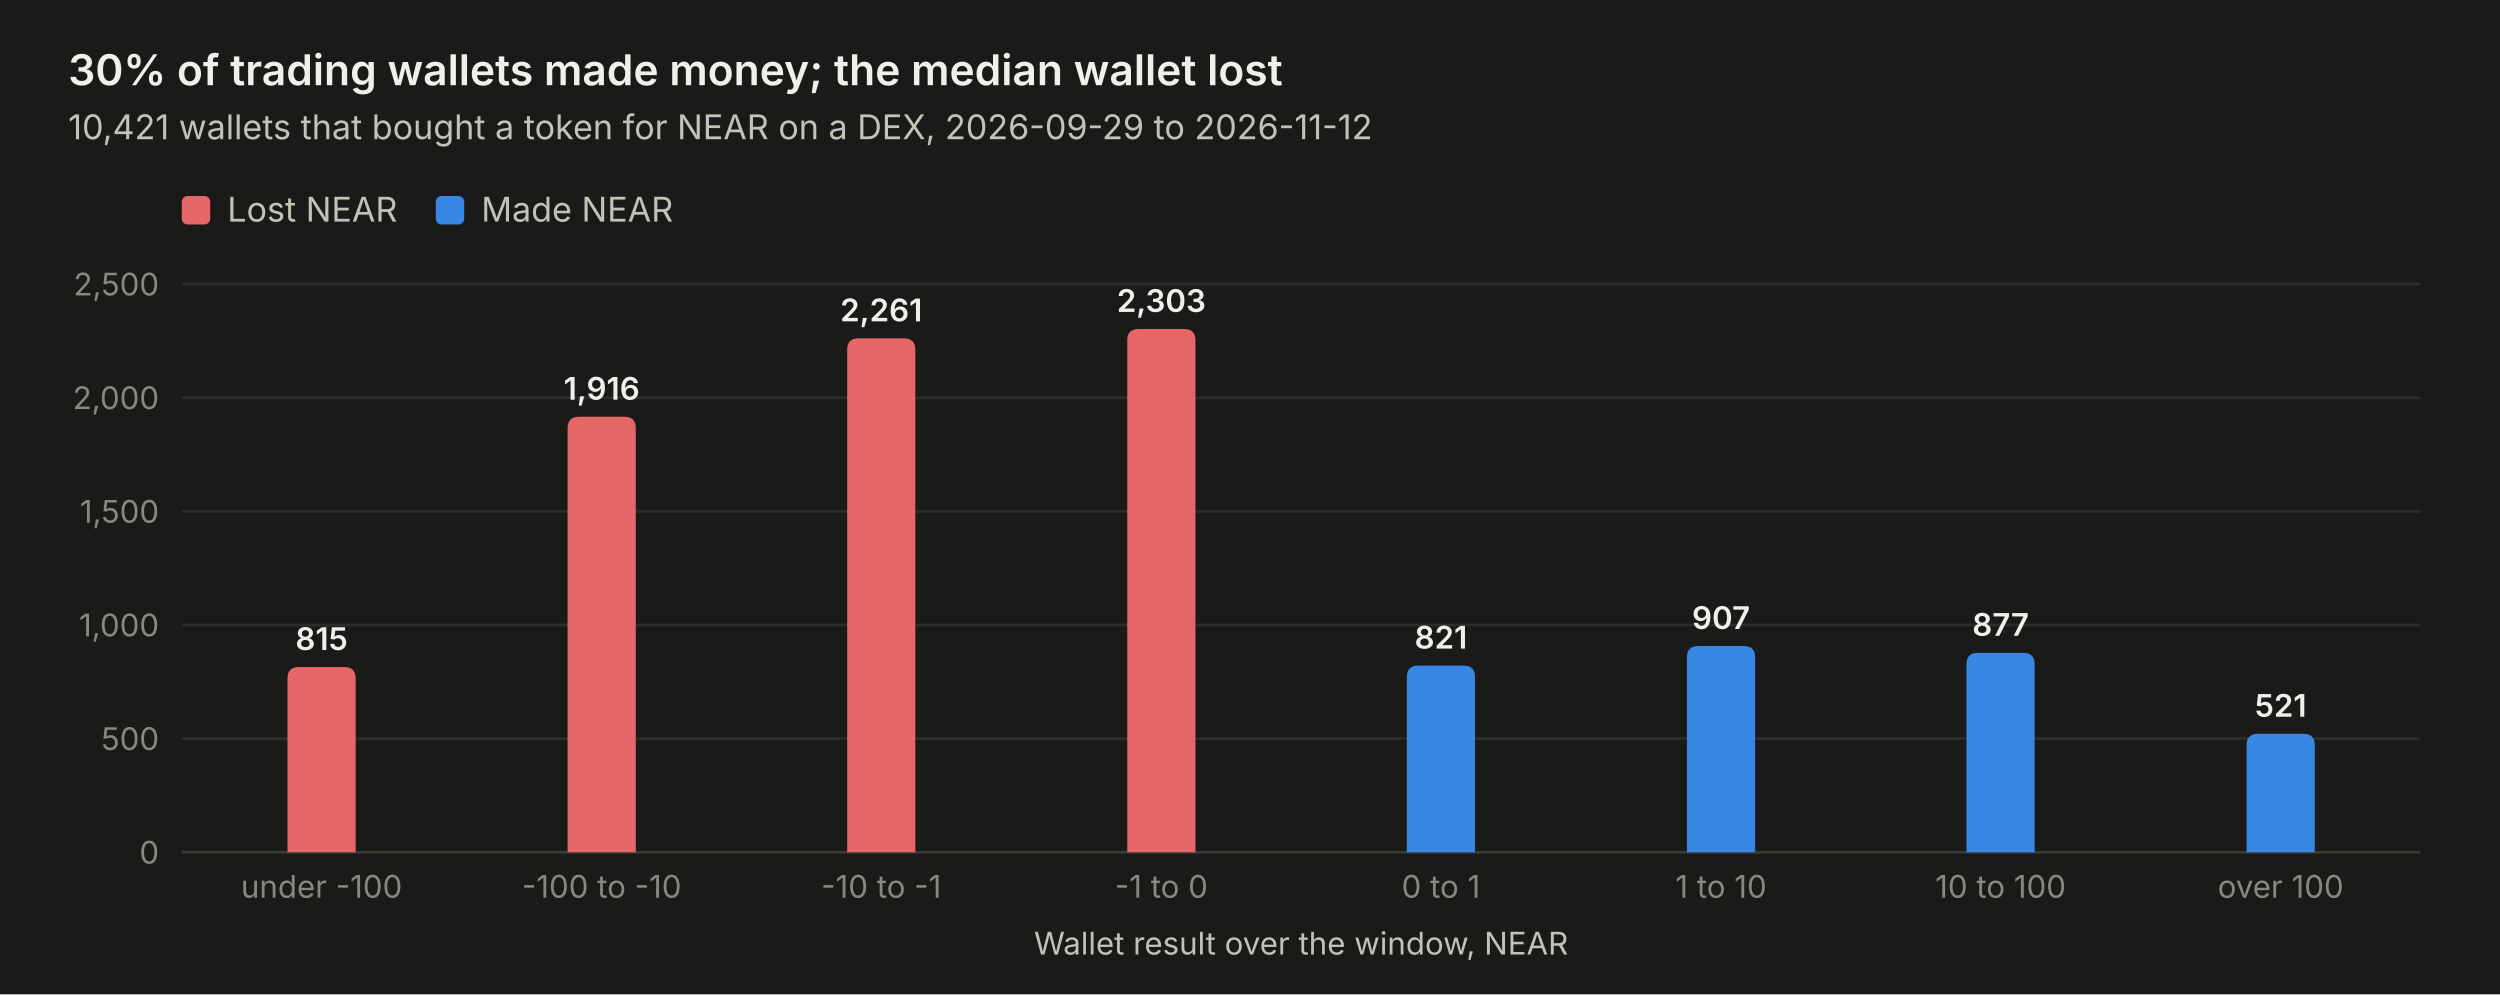
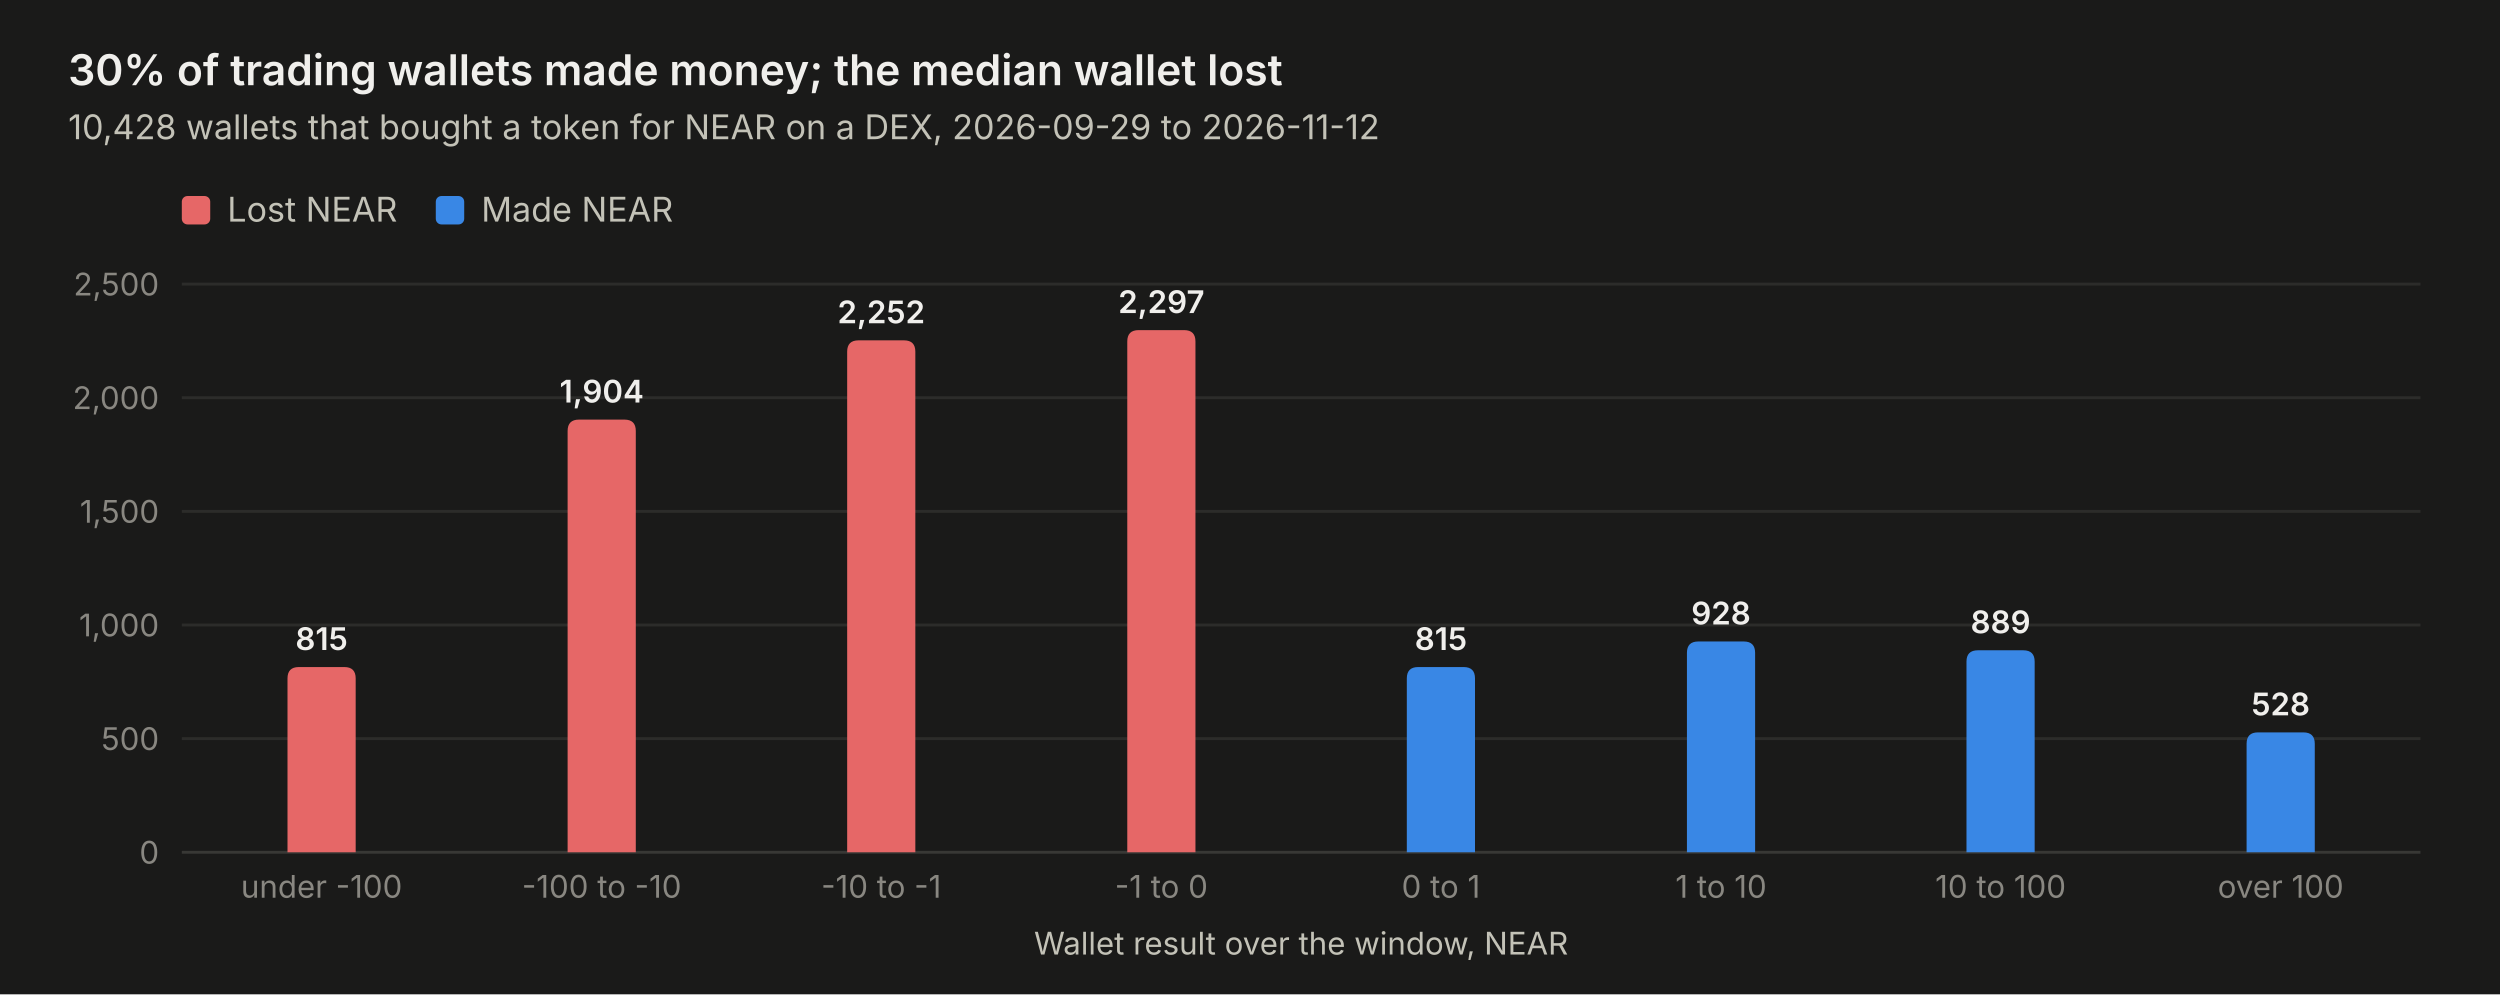
<svg xmlns="http://www.w3.org/2000/svg" viewBox="0 0 880 350" width="880" height="350" font-family="system-ui, -apple-system, 'Segoe UI', sans-serif" role="img" aria-label="30% of trading wallets made money; the median wallet lost">
  <rect width="880" height="350" fill="#1a1a19" />
  <text x="24.0" y="30.0" fill="#f0efec" font-size="15" font-weight="600" text-anchor="start">30% of trading wallets made money; the median wallet lost</text>
-   <text x="24.0" y="49.0" fill="#c3c2b7" font-size="12" font-weight="400" text-anchor="start">10,421 wallets that bought a token for NEAR on a DEX, 2026-09-29 to 2026-11-12</text>
+   <text x="24.0" y="49.0" fill="#c3c2b7" font-size="12" font-weight="400" text-anchor="start">10,428 wallets that bought a token for NEAR on a DEX, 2026-09-29 to 2026-11-12</text>
  <rect x="64" y="69" width="10" height="10" rx="2" fill="#e66767" />
  <text x="80.0" y="78.0" fill="#c3c2b7" font-size="12" font-weight="400" text-anchor="start">Lost NEAR</text>
  <rect x="153.4" y="69" width="10" height="10" rx="2" fill="#3987e5" />
  <text x="169.4" y="78.0" fill="#c3c2b7" font-size="12" font-weight="400" text-anchor="start">Made NEAR</text>
  <line x1="64" x2="852" y1="300.0" y2="300.0" stroke="#383835" stroke-width="1" />
  <text x="56.0" y="304.0" fill="#898781" font-size="11" font-weight="400" text-anchor="end">0</text>
  <line x1="64" x2="852" y1="260.0" y2="260.0" stroke="#2c2c2a" stroke-width="1" />
  <text x="56.0" y="264.0" fill="#898781" font-size="11" font-weight="400" text-anchor="end">500</text>
  <line x1="64" x2="852" y1="220.0" y2="220.0" stroke="#2c2c2a" stroke-width="1" />
  <text x="56.0" y="224.0" fill="#898781" font-size="11" font-weight="400" text-anchor="end">1,000</text>
  <line x1="64" x2="852" y1="180.0" y2="180.0" stroke="#2c2c2a" stroke-width="1" />
  <text x="56.0" y="184.0" fill="#898781" font-size="11" font-weight="400" text-anchor="end">1,500</text>
  <line x1="64" x2="852" y1="140.0" y2="140.0" stroke="#2c2c2a" stroke-width="1" />
  <text x="56.0" y="144.0" fill="#898781" font-size="11" font-weight="400" text-anchor="end">2,000</text>
  <line x1="64" x2="852" y1="100.0" y2="100.0" stroke="#2c2c2a" stroke-width="1" />
  <text x="56.0" y="104.0" fill="#898781" font-size="11" font-weight="400" text-anchor="end">2,500</text>
  <path d="M101.2,300.0 V238.8 Q101.2,234.8 105.2,234.8 H121.2 Q125.2,234.8 125.2,238.8 V300.0 Z" fill="#e66767" />
  <text x="113.2" y="228.8" fill="#f0efec" font-size="11" font-weight="600" text-anchor="middle">815</text>
  <text x="113.2" y="316.0" fill="#898781" font-size="11" font-weight="400" text-anchor="middle">under -100</text>
-   <path d="M199.8,300.0 V150.7 Q199.8,146.7 203.8,146.7 H219.8 Q223.8,146.7 223.8,150.7 V300.0 Z" fill="#e66767" />
-   <text x="211.8" y="140.7" fill="#f0efec" font-size="11" font-weight="600" text-anchor="middle">1,916</text>
+   <path d="M199.8,300.0 V151.7 Q199.8,147.7 203.8,147.7 H219.8 Q223.8,147.7 223.8,151.7 V300.0 Z" fill="#e66767" />
+   <text x="211.8" y="141.7" fill="#f0efec" font-size="11" font-weight="600" text-anchor="middle">1,904</text>
  <text x="211.8" y="316.0" fill="#898781" font-size="11" font-weight="400" text-anchor="middle">-100 to -10</text>
-   <path d="M298.2,300.0 V123.1 Q298.2,119.1 302.2,119.1 H318.2 Q322.2,119.1 322.2,123.1 V300.0 Z" fill="#e66767" />
-   <text x="310.2" y="113.1" fill="#f0efec" font-size="11" font-weight="600" text-anchor="middle">2,261</text>
+   <path d="M298.2,300.0 V123.8 Q298.2,119.8 302.2,119.8 H318.2 Q322.2,119.8 322.2,123.8 V300.0 Z" fill="#e66767" />
+   <text x="310.2" y="113.8" fill="#f0efec" font-size="11" font-weight="600" text-anchor="middle">2,252</text>
  <text x="310.2" y="316.0" fill="#898781" font-size="11" font-weight="400" text-anchor="middle">-10 to -1</text>
-   <path d="M396.8,300.0 V119.8 Q396.8,115.8 400.8,115.8 H416.8 Q420.8,115.8 420.8,119.8 V300.0 Z" fill="#e66767" />
-   <text x="408.8" y="109.8" fill="#f0efec" font-size="11" font-weight="600" text-anchor="middle">2,303</text>
+   <path d="M396.8,300.0 V120.2 Q396.8,116.2 400.8,116.2 H416.8 Q420.8,116.2 420.8,120.2 V300.0 Z" fill="#e66767" />
+   <text x="408.8" y="110.2" fill="#f0efec" font-size="11" font-weight="600" text-anchor="middle">2,297</text>
  <text x="408.8" y="316.0" fill="#898781" font-size="11" font-weight="400" text-anchor="middle">-1 to 0</text>
-   <path d="M495.2,300.0 V238.3 Q495.2,234.3 499.2,234.3 H515.2 Q519.2,234.3 519.2,238.3 V300.0 Z" fill="#3987e5" />
-   <text x="507.2" y="228.3" fill="#f0efec" font-size="11" font-weight="600" text-anchor="middle">821</text>
+   <path d="M495.2,300.0 V238.8 Q495.2,234.8 499.2,234.8 H515.2 Q519.2,234.8 519.2,238.8 V300.0 Z" fill="#3987e5" />
+   <text x="507.2" y="228.8" fill="#f0efec" font-size="11" font-weight="600" text-anchor="middle">815</text>
  <text x="507.2" y="316.0" fill="#898781" font-size="11" font-weight="400" text-anchor="middle">0 to 1</text>
-   <path d="M593.8,300.0 V231.4 Q593.8,227.4 597.8,227.4 H613.8 Q617.8,227.4 617.8,231.4 V300.0 Z" fill="#3987e5" />
-   <text x="605.8" y="221.4" fill="#f0efec" font-size="11" font-weight="600" text-anchor="middle">907</text>
+   <path d="M593.8,300.0 V229.8 Q593.8,225.8 597.8,225.8 H613.8 Q617.8,225.8 617.8,229.8 V300.0 Z" fill="#3987e5" />
+   <text x="605.8" y="219.8" fill="#f0efec" font-size="11" font-weight="600" text-anchor="middle">928</text>
  <text x="605.8" y="316.0" fill="#898781" font-size="11" font-weight="400" text-anchor="middle">1 to 10</text>
-   <path d="M692.2,300.0 V233.8 Q692.2,229.8 696.2,229.8 H712.2 Q716.2,229.8 716.2,233.8 V300.0 Z" fill="#3987e5" />
-   <text x="704.2" y="223.8" fill="#f0efec" font-size="11" font-weight="600" text-anchor="middle">877</text>
+   <path d="M692.2,300.0 V232.9 Q692.2,228.9 696.2,228.9 H712.2 Q716.2,228.9 716.2,232.9 V300.0 Z" fill="#3987e5" />
+   <text x="704.2" y="222.9" fill="#f0efec" font-size="11" font-weight="600" text-anchor="middle">889</text>
  <text x="704.2" y="316.0" fill="#898781" font-size="11" font-weight="400" text-anchor="middle">10 to 100</text>
-   <path d="M790.8,300.0 V262.3 Q790.8,258.3 794.8,258.3 H810.8 Q814.8,258.3 814.8,262.3 V300.0 Z" fill="#3987e5" />
-   <text x="802.8" y="252.3" fill="#f0efec" font-size="11" font-weight="600" text-anchor="middle">521</text>
+   <path d="M790.8,300.0 V261.8 Q790.8,257.8 794.8,257.8 H810.8 Q814.8,257.8 814.8,261.8 V300.0 Z" fill="#3987e5" />
+   <text x="802.8" y="251.8" fill="#f0efec" font-size="11" font-weight="600" text-anchor="middle">528</text>
  <text x="802.8" y="316.0" fill="#898781" font-size="11" font-weight="400" text-anchor="middle">over 100</text>
  <text x="458.0" y="336.0" fill="#c3c2b7" font-size="11" font-weight="400" text-anchor="middle">Wallet result over the window, NEAR</text>
</svg>
